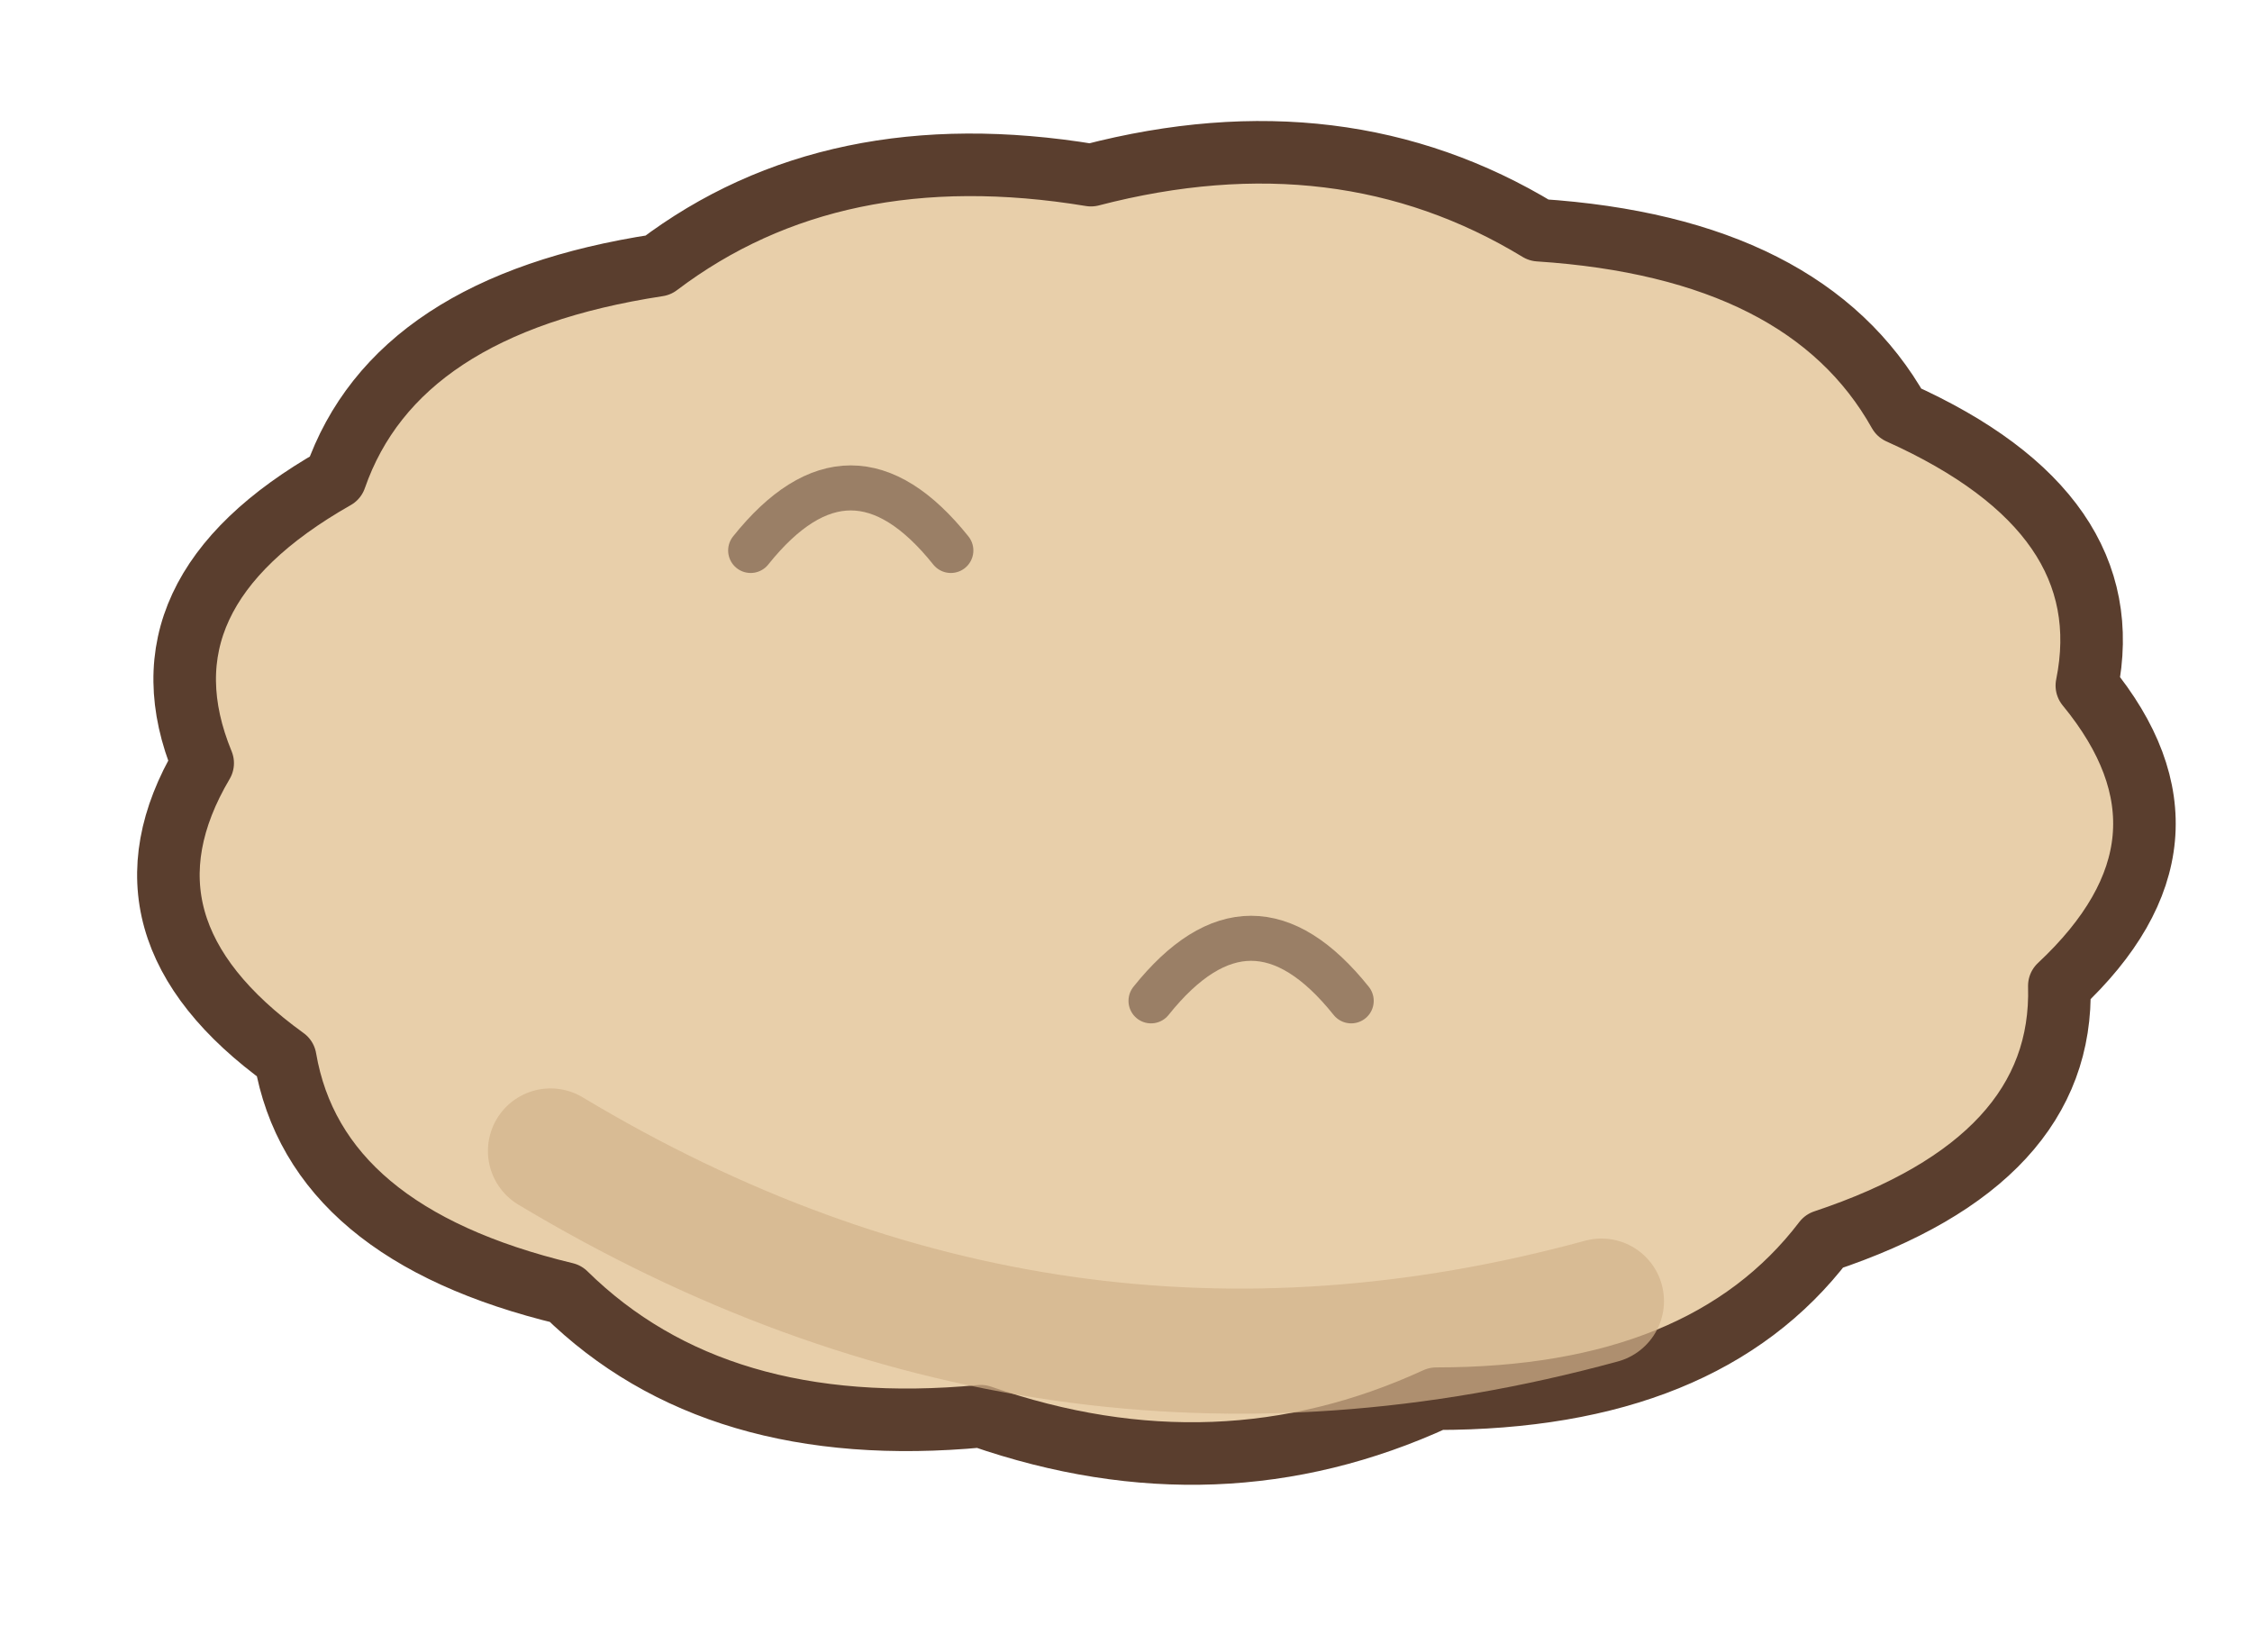
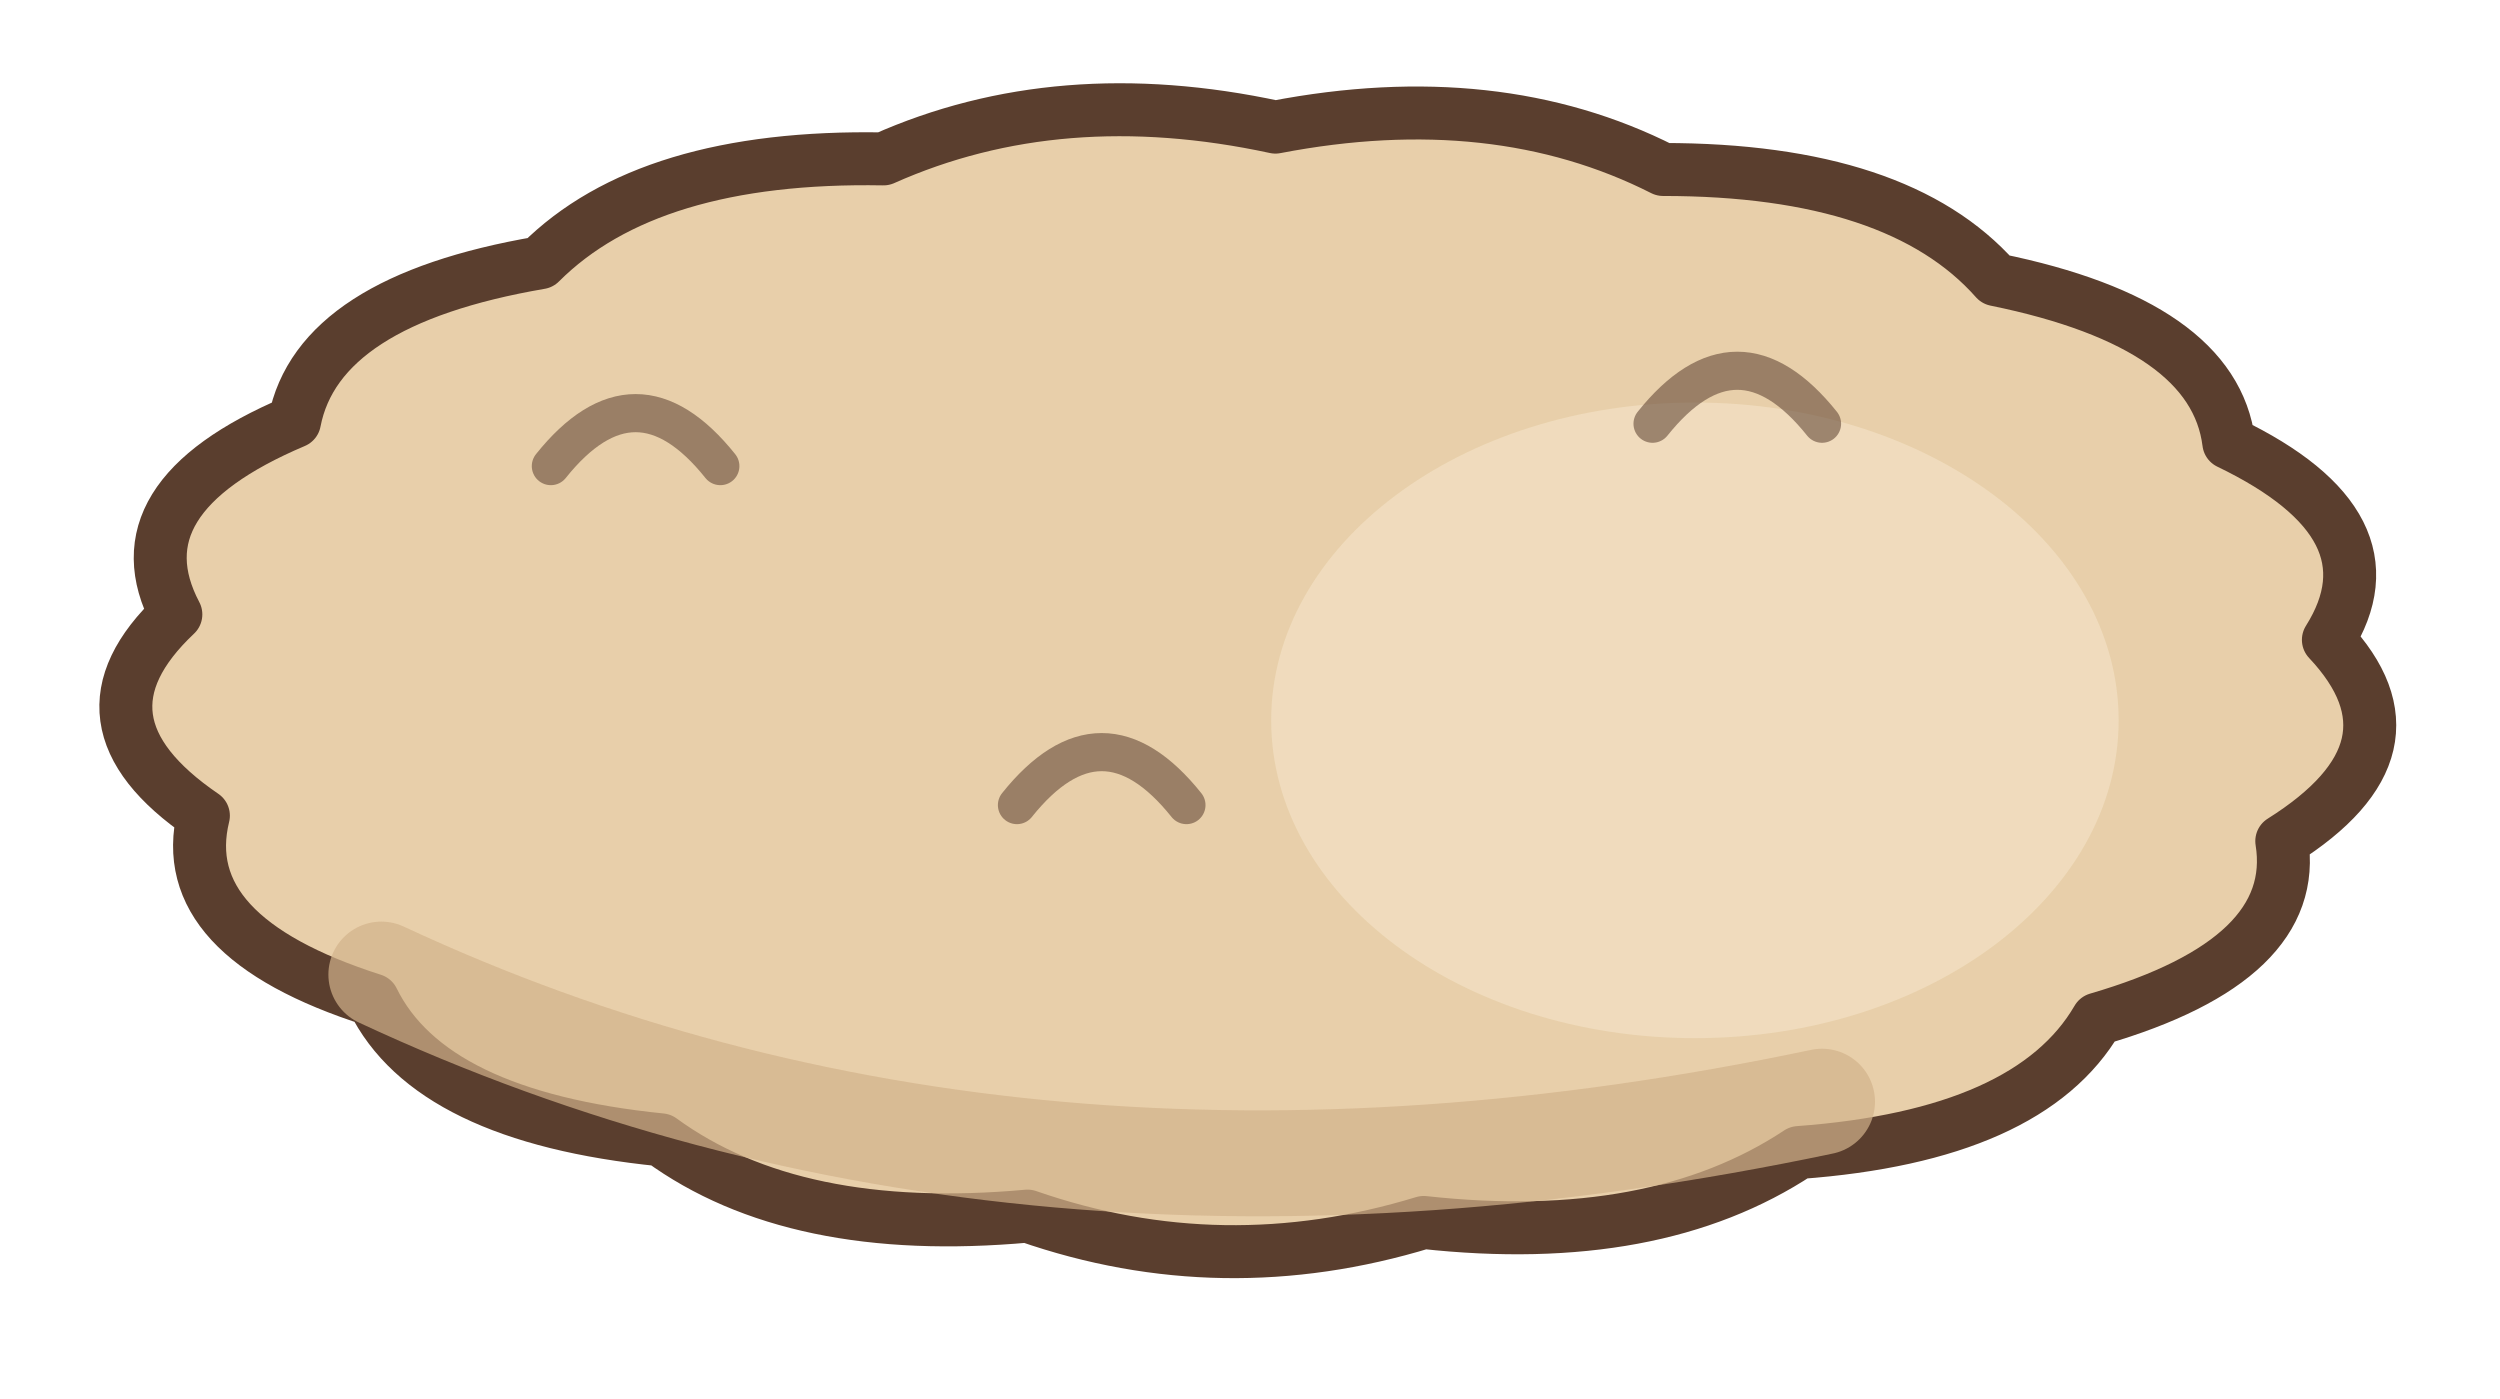
- <svg xmlns="http://www.w3.org/2000/svg" viewBox="-56 -36 90 66" width="90" height="66">
-   <path d="M26.3,3.4 Q26.5,10.4 16.9,13.6 Q12.1,19.9 1.4,19.9 Q-7.3,23.9 -16.8,20.6 Q-27.4,21.6 -33.4,15.7 Q-43.4,13.3 -44.6,6.3 Q-51.8,1.1 -47.9,-5.5 Q-50.7,-12.3 -42.6,-16.9 Q-40.2,-23.8 -29.7,-25.4 Q-22.7,-30.7 -12.4,-29.0 Q-2.4,-31.6 5.5,-26.8 Q16.2,-26.1 19.9,-19.5 Q28.8,-15.5 27.4,-8.6 Q32.5,-2.4 26.3,3.4 Z" fill="#e8cfaa" stroke="#5a3e2e" stroke-width="2.5" stroke-linejoin="round" stroke-linecap="round" />
-   <path d="M-26,-14 q4,-5 8,0" fill="none" stroke="#5a3e2e" stroke-width="1.8" stroke-linecap="round" opacity="0.55" />
-   <path d="M-10,4 q4,-5 8,0" fill="none" stroke="#5a3e2e" stroke-width="1.8" stroke-linecap="round" opacity="0.55" />
-   <path d="M-34,10 Q-14,22 8,16" fill="none" stroke="#d2b28a" stroke-width="5" stroke-linecap="round" opacity="0.7" />
+ <svg xmlns="http://www.w3.org/2000/svg" viewBox="-56 -36 118 66" width="118" height="66">
+   <path d="M51.7,3.7 Q52.6,9.3 43.0,12.1 Q39.8,17.6 28.9,18.4 Q22.1,22.9 11.2,21.7 Q1.7,24.6 -7.5,21.4 Q-18.5,22.4 -24.8,17.8 Q-35.7,16.7 -38.4,11.2 Q-47.8,8.2 -46.4,2.5 Q-53.0,-2.0 -47.7,-7.0 Q-50.6,-12.5 -42.1,-16.1 Q-41.0,-21.8 -30.5,-23.6 Q-25.4,-28.7 -14.3,-28.5 Q-6.0,-32.2 4.2,-30.0 Q14.6,-32.0 22.5,-28.0 Q33.6,-28.0 38.2,-22.8 Q48.5,-20.7 49.2,-15.1 Q57.3,-11.2 53.9,-5.8 Q58.7,-0.7 51.7,3.7 Z" fill="#e8cfaa" stroke="#5a3e2e" stroke-width="2.5" stroke-linejoin="round" stroke-linecap="round" />
+   <ellipse cx="24" cy="-2" rx="20" ry="15" fill="#f6e6cc" opacity="0.55" />
+   <path d="M-30,-14 q4,-5 8,0" fill="none" stroke="#5a3e2e" stroke-width="1.8" stroke-linecap="round" opacity="0.55" />
+   <path d="M-8,2 q4,-5 8,0" fill="none" stroke="#5a3e2e" stroke-width="1.8" stroke-linecap="round" opacity="0.55" />
+   <path d="M22,-16 q4,-5 8,0" fill="none" stroke="#5a3e2e" stroke-width="1.8" stroke-linecap="round" opacity="0.55" />
+   <path d="M-38,10 Q-8,24 30,16" fill="none" stroke="#d2b28a" stroke-width="5" stroke-linecap="round" opacity="0.7" />
</svg>
